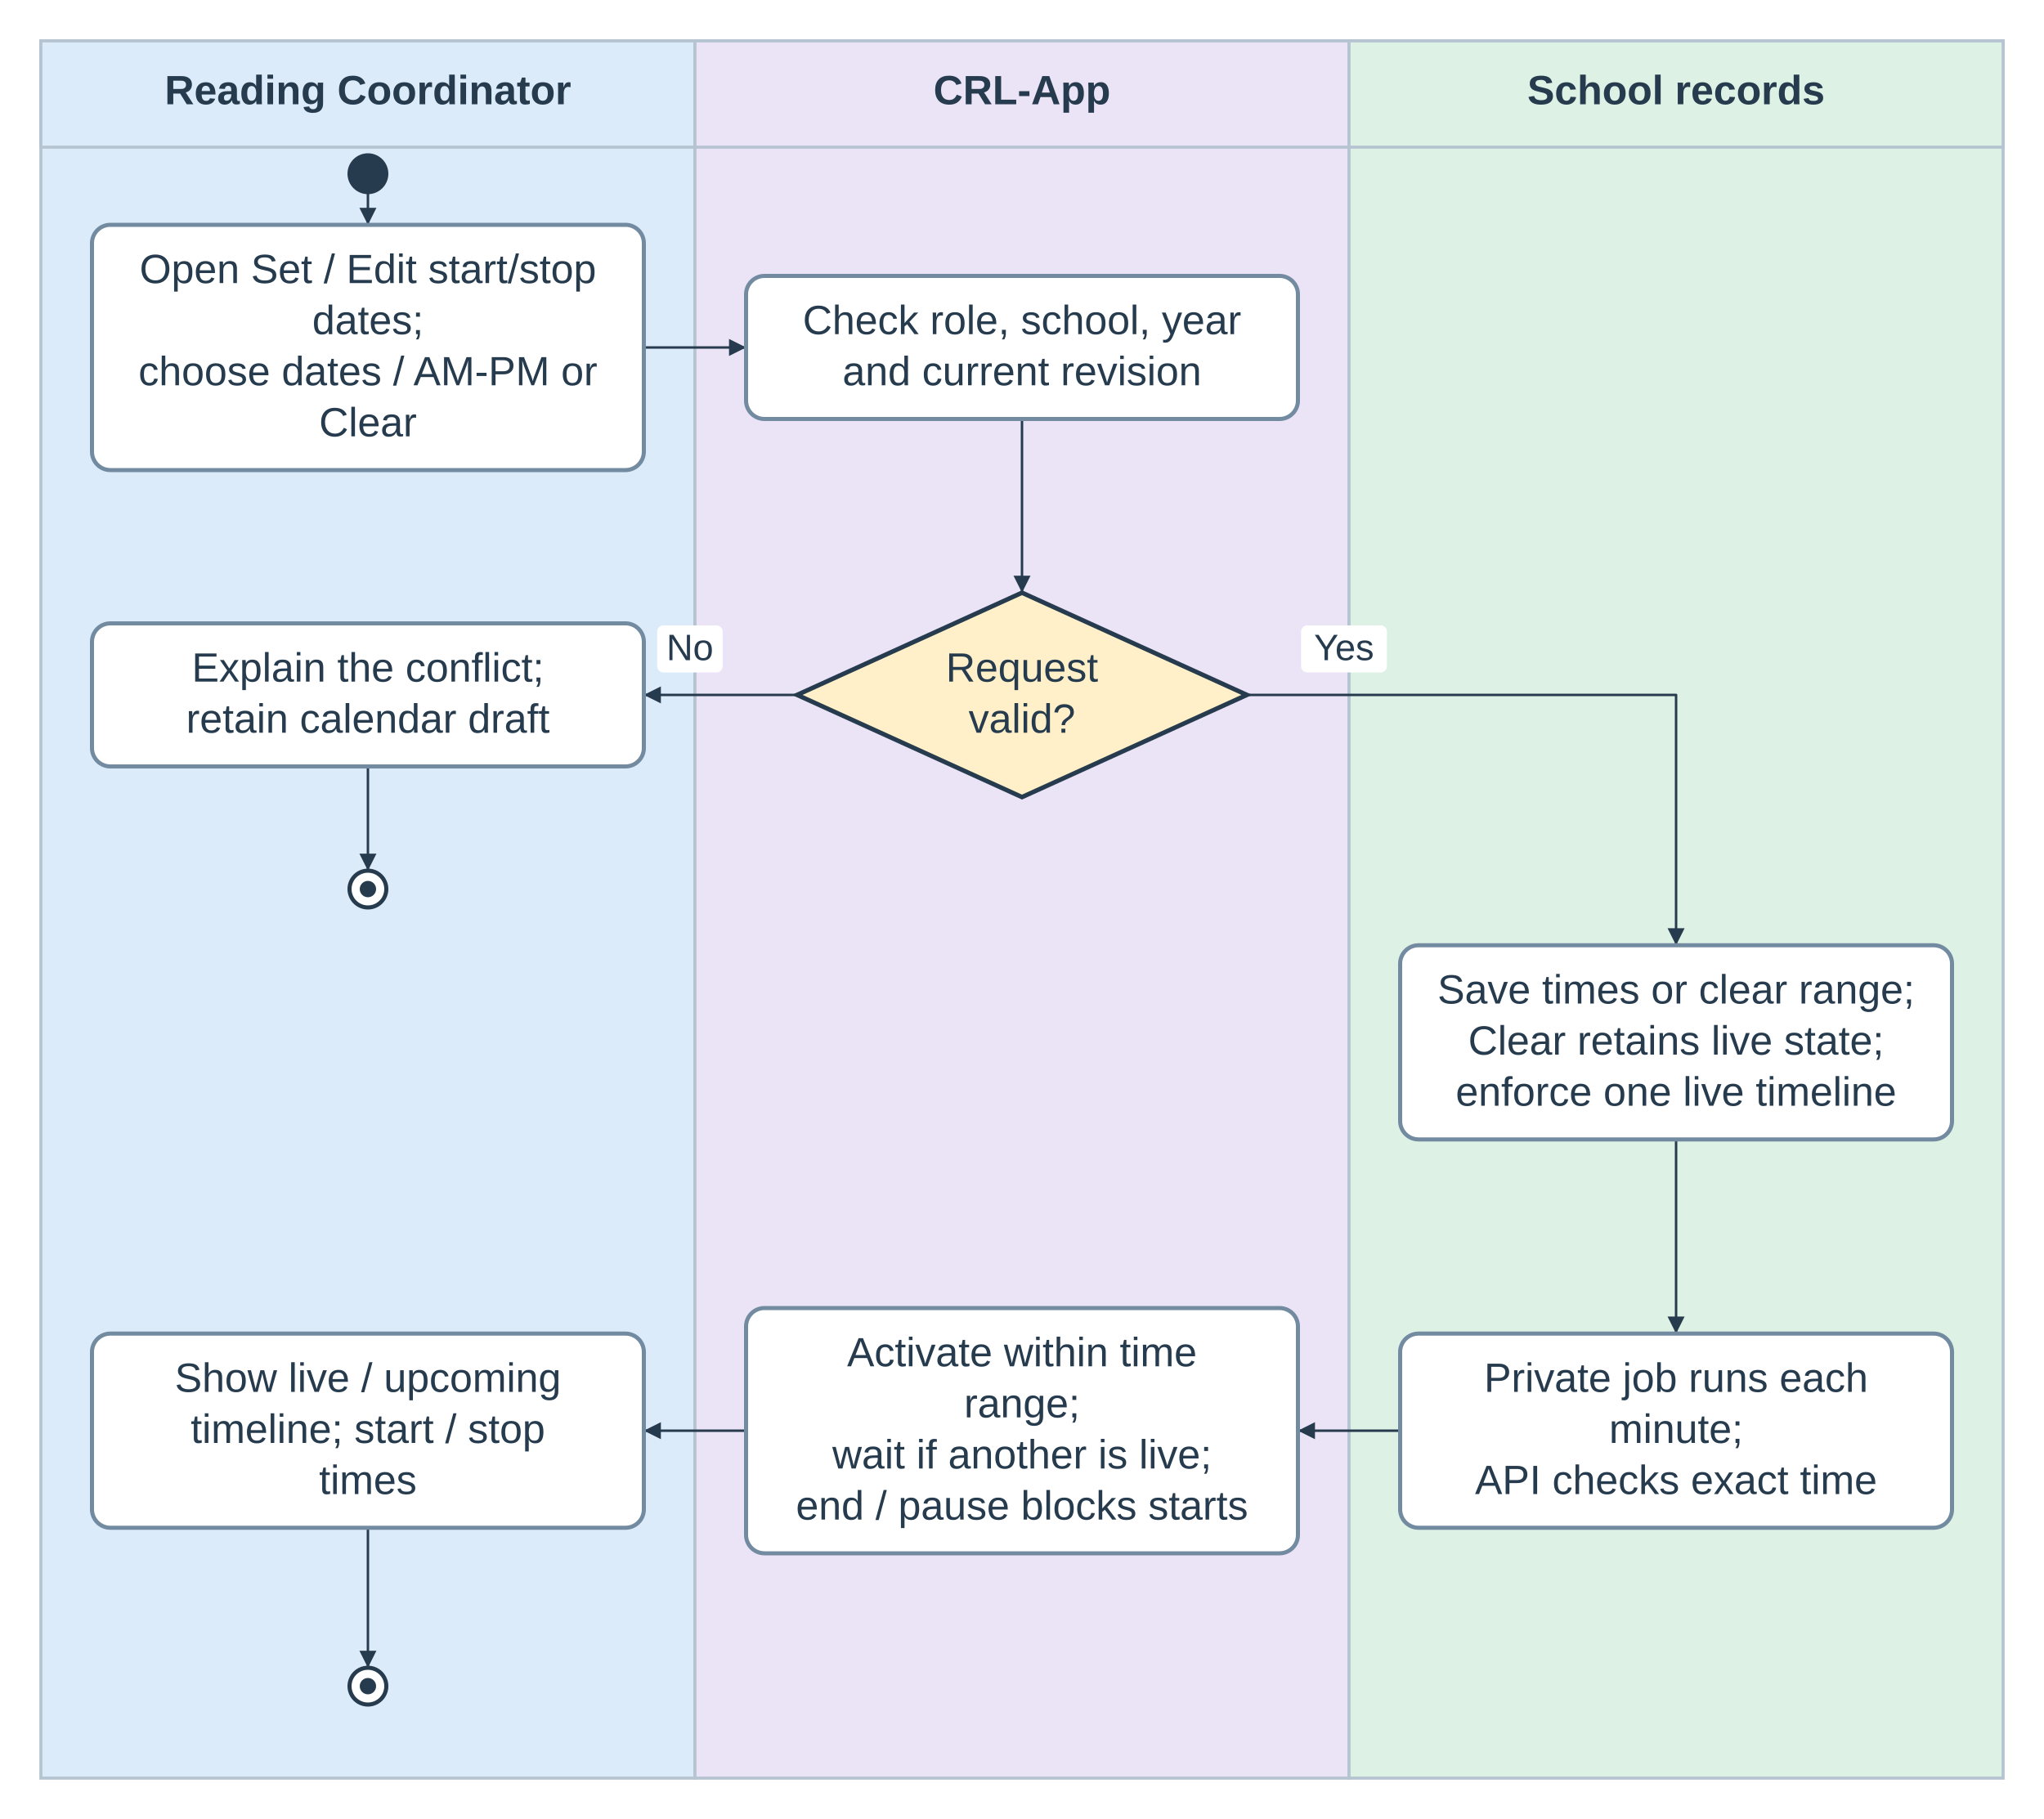
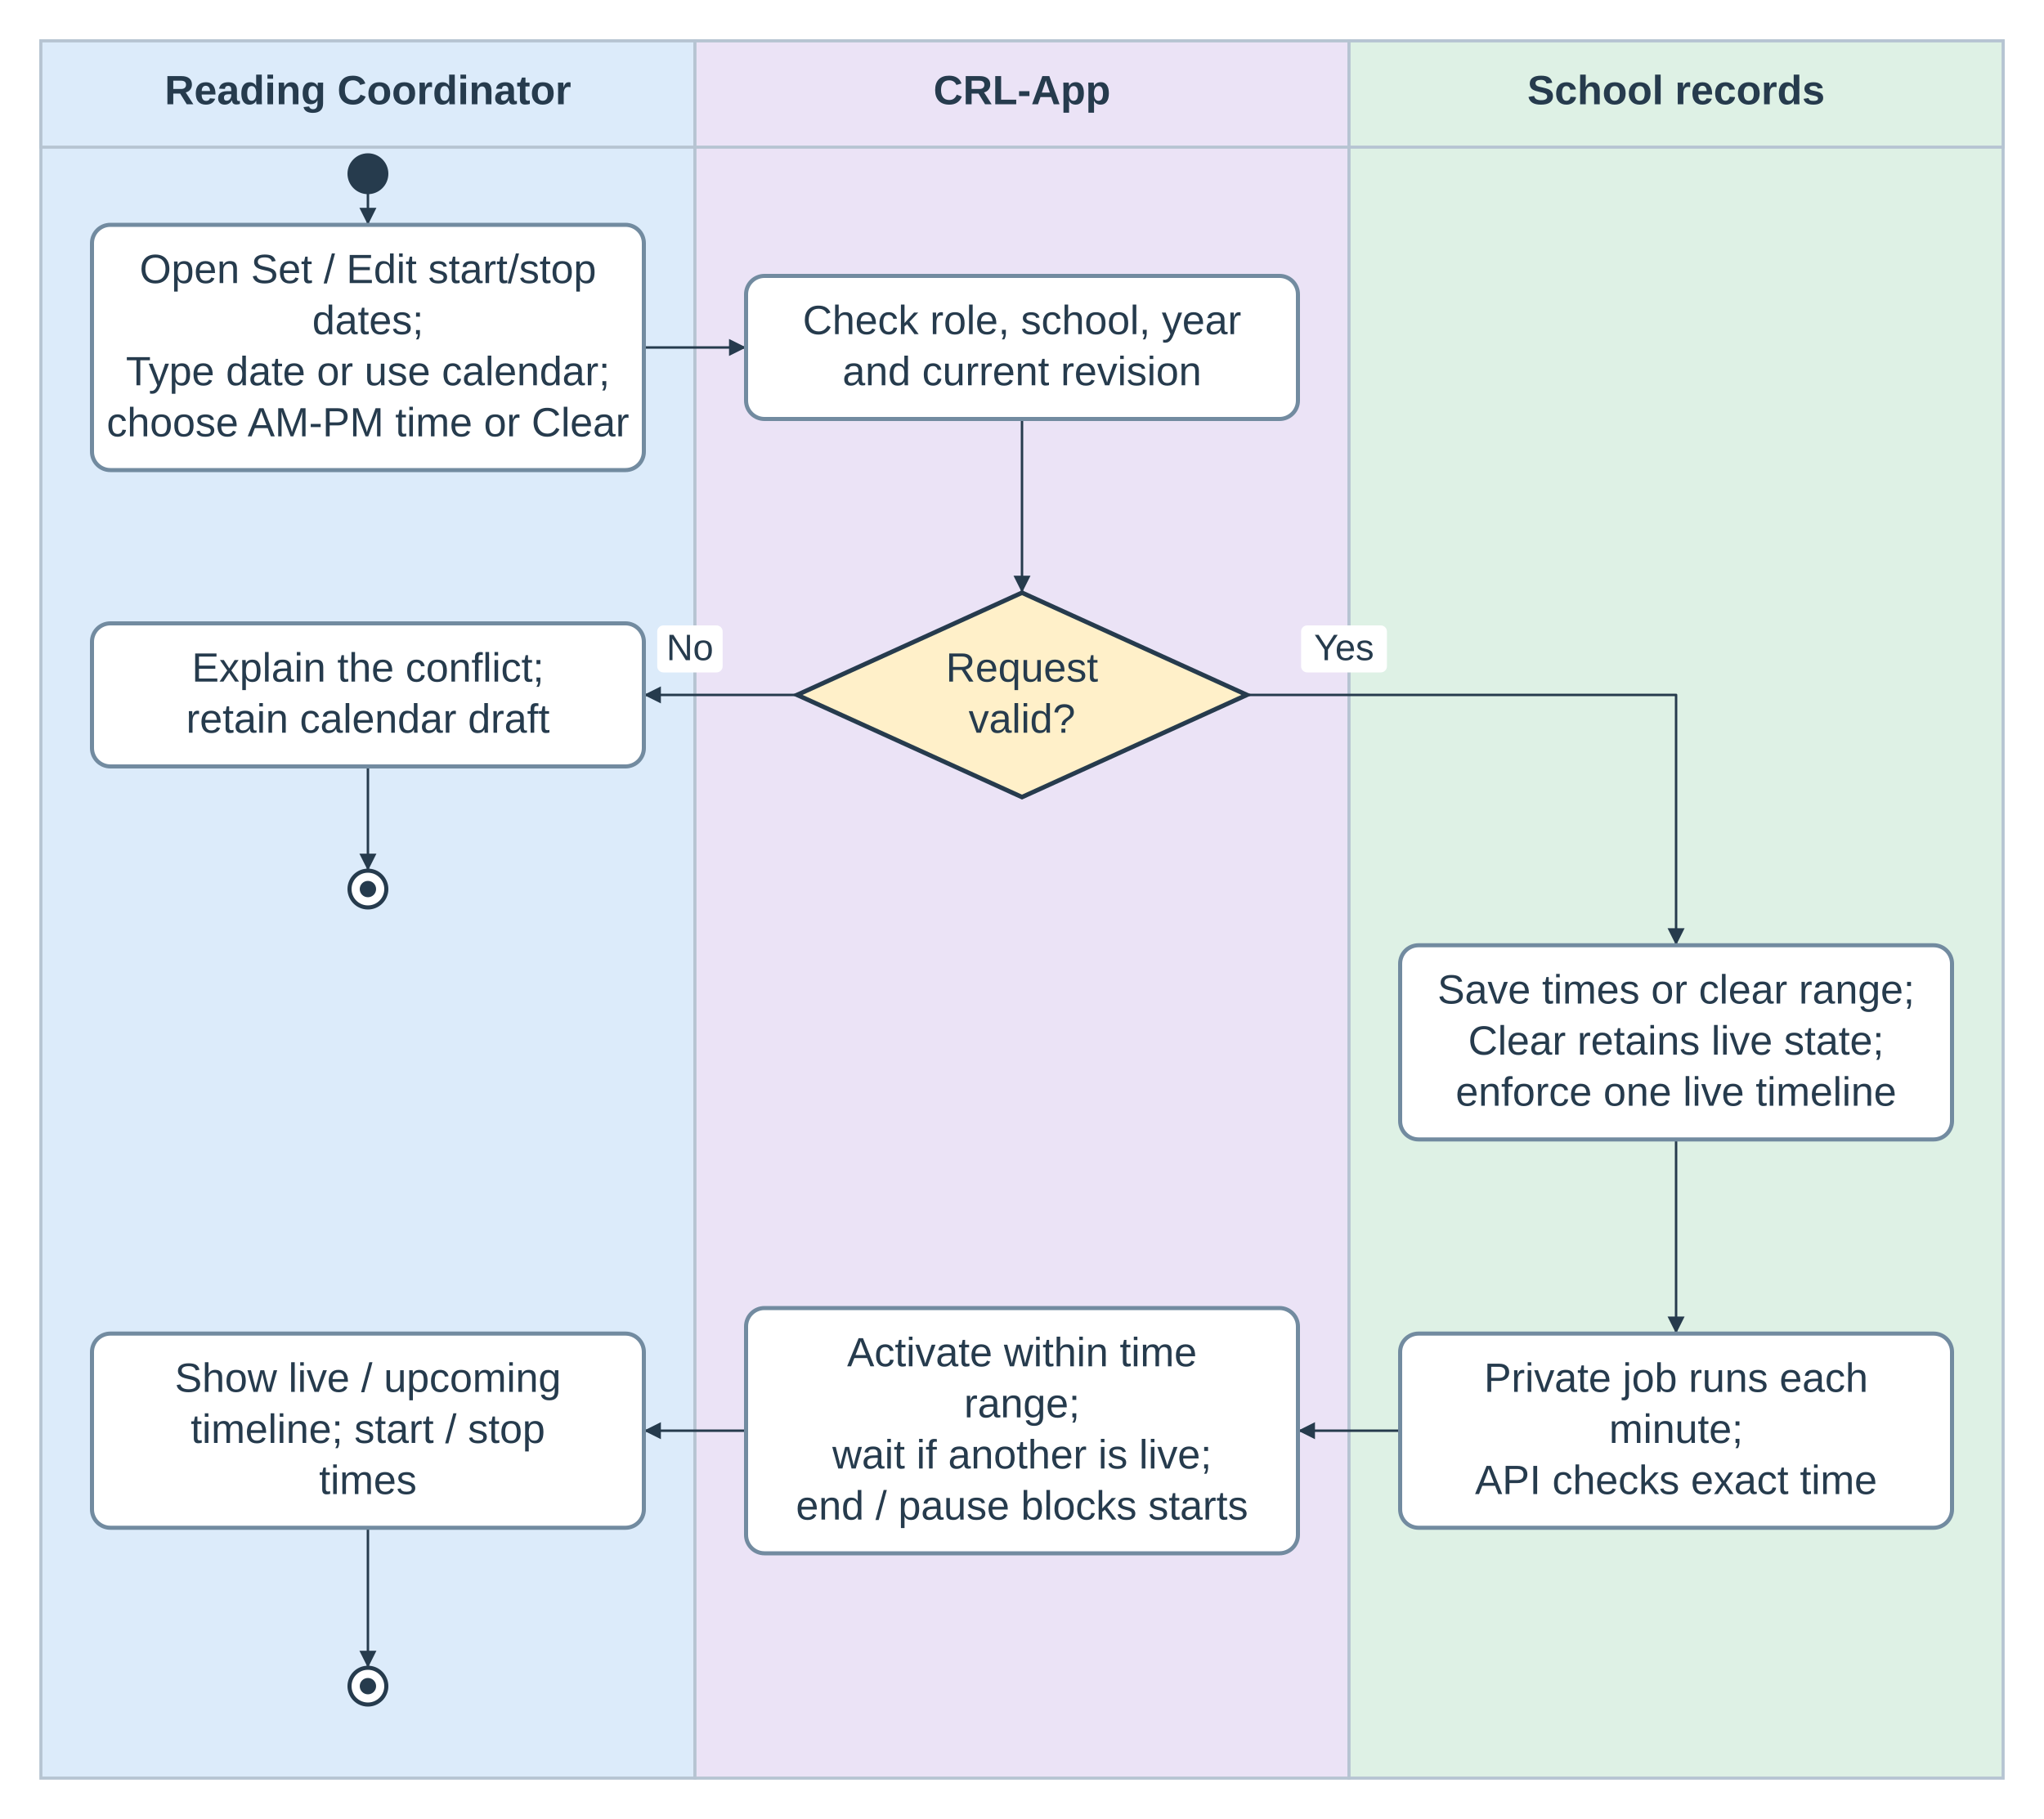
<svg xmlns="http://www.w3.org/2000/svg" width="1000" height="890" viewBox="0 0 1000 890">
  <rect width="100%" height="100%" fill="white" />
  <defs>
    <marker id="arrow" viewBox="0 0 12 12" refX="11" refY="6" markerWidth="10" markerHeight="10" markerUnits="userSpaceOnUse" orient="auto-start-reverse">
      <path d="M1,1 L11,6 L1,11 Z" fill="#263b4d" />
    </marker>
  </defs>
  <rect x="20.0" y="20" width="320.0" height="850" rx="0" fill="#dcebfa" stroke="#b6c4d2" stroke-width="1.5" />
  <rect x="20.0" y="20" width="320.0" height="52" rx="0" fill="#dcebfa" stroke="#b6c4d2" stroke-width="1.5" />
  <rect x="340.0" y="20" width="320.0" height="850" rx="0" fill="#ebe3f6" stroke="#b6c4d2" stroke-width="1.5" />
  <rect x="340.0" y="20" width="320.0" height="52" rx="0" fill="#ebe3f6" stroke="#b6c4d2" stroke-width="1.5" />
  <rect x="660.0" y="20" width="320.0" height="850" rx="0" fill="#def1e5" stroke="#b6c4d2" stroke-width="1.5" />
  <rect x="660.0" y="20" width="320.0" height="52" rx="0" fill="#def1e5" stroke="#b6c4d2" stroke-width="1.5" />
  <polyline points="180.0,94.0 180.0,110.0" fill="none" stroke="#263b4d" stroke-width="1.2" stroke-linejoin="round" marker-end="url(#arrow)" />
  <polyline points="315.0,170.0 365.0,170.0" fill="none" stroke="#263b4d" stroke-width="1.2" stroke-linejoin="round" marker-end="url(#arrow)" />
  <polyline points="500.0,205.0 500.0,290.0" fill="none" stroke="#263b4d" stroke-width="1.2" stroke-linejoin="round" marker-end="url(#arrow)" />
  <polyline points="390.0,340.0 315.0,340.0" fill="none" stroke="#263b4d" stroke-width="1.2" stroke-linejoin="round" marker-end="url(#arrow)" />
  <polyline points="180.0,375.0 180.0,426.0" fill="none" stroke="#263b4d" stroke-width="1.2" stroke-linejoin="round" marker-end="url(#arrow)" />
  <polyline points="610.0,340.0 820.0,340 820.0,462.5" fill="none" stroke="#263b4d" stroke-width="1.2" stroke-linejoin="round" marker-end="url(#arrow)" />
  <polyline points="820.0,557.5 820.0,652.5" fill="none" stroke="#263b4d" stroke-width="1.2" stroke-linejoin="round" marker-end="url(#arrow)" />
  <polyline points="685.0,700.0 635.0,700.0" fill="none" stroke="#263b4d" stroke-width="1.2" stroke-linejoin="round" marker-end="url(#arrow)" />
  <polyline points="365.0,700.0 315.0,700.0" fill="none" stroke="#263b4d" stroke-width="1.2" stroke-linejoin="round" marker-end="url(#arrow)" />
  <polyline points="180.0,747.5 180.0,816.0" fill="none" stroke="#263b4d" stroke-width="1.2" stroke-linejoin="round" marker-end="url(#arrow)" />
  <text x="180.0" y="51.0" text-anchor="middle" font-family="Arial,sans-serif" font-size="20" fill="#263b4d" font-weight="bold">Reading Coordinator</text>
  <text x="500.0" y="51.0" text-anchor="middle" font-family="Arial,sans-serif" font-size="20" fill="#263b4d" font-weight="bold">CRL-App</text>
  <text x="820.0" y="51.0" text-anchor="middle" font-family="Arial,sans-serif" font-size="20" fill="#263b4d" font-weight="bold">School records</text>
  <circle cx="180" cy="85" r="9.0" fill="#263b4d" stroke="#263b4d" stroke-width="2" />
  <rect x="45.0" y="110.0" width="270" height="120" rx="9" fill="white" stroke="#728ba0" stroke-width="2" />
  <text x="180" y="138.5" text-anchor="middle" font-family="Arial,sans-serif" font-size="20" fill="#263b4d">Open Set / Edit start/stop</text>
  <text x="180" y="163.5" text-anchor="middle" font-family="Arial,sans-serif" font-size="20" fill="#263b4d">dates;</text>
-   <text x="180" y="188.5" text-anchor="middle" font-family="Arial,sans-serif" font-size="20" fill="#263b4d">choose dates / AM-PM or</text>
-   <text x="180" y="213.5" text-anchor="middle" font-family="Arial,sans-serif" font-size="20" fill="#263b4d">Clear</text>
+   <text x="180" y="188.5" text-anchor="middle" font-family="Arial,sans-serif" font-size="20" fill="#263b4d">Type date or use calendar;</text>
+   <text x="180" y="213.5" text-anchor="middle" font-family="Arial,sans-serif" font-size="20" fill="#263b4d">choose AM-PM time or Clear</text>
  <rect x="365.0" y="135.0" width="270" height="70" rx="9" fill="white" stroke="#728ba0" stroke-width="2" />
  <text x="500" y="163.5" text-anchor="middle" font-family="Arial,sans-serif" font-size="20" fill="#263b4d">Check role, school, year</text>
  <text x="500" y="188.5" text-anchor="middle" font-family="Arial,sans-serif" font-size="20" fill="#263b4d">and current revision</text>
  <polygon points="500,290.0 610.0,340 500,390.0 390.0,340" fill="#fff0c9" stroke="#263b4d" stroke-width="2.2" />
  <text x="500" y="333.5" text-anchor="middle" font-family="Arial,sans-serif" font-size="20" fill="#263b4d">Request</text>
  <text x="500" y="358.5" text-anchor="middle" font-family="Arial,sans-serif" font-size="20" fill="#263b4d">valid?</text>
  <rect x="45.0" y="305.0" width="270" height="70" rx="9" fill="white" stroke="#728ba0" stroke-width="2" />
  <text x="180" y="333.5" text-anchor="middle" font-family="Arial,sans-serif" font-size="20" fill="#263b4d">Explain the conflict;</text>
  <text x="180" y="358.5" text-anchor="middle" font-family="Arial,sans-serif" font-size="20" fill="#263b4d">retain calendar draft</text>
  <circle cx="180" cy="435" r="9.0" fill="white" stroke="#263b4d" stroke-width="2" />
  <circle cx="180" cy="435" r="4.0" fill="#263b4d" />
  <rect x="685.0" y="462.5" width="270" height="95" rx="9" fill="white" stroke="#728ba0" stroke-width="2" />
  <text x="820" y="491.0" text-anchor="middle" font-family="Arial,sans-serif" font-size="20" fill="#263b4d">Save times or clear range;</text>
  <text x="820" y="516.0" text-anchor="middle" font-family="Arial,sans-serif" font-size="20" fill="#263b4d">Clear retains live state;</text>
  <text x="820" y="541.0" text-anchor="middle" font-family="Arial,sans-serif" font-size="20" fill="#263b4d">enforce one live timeline</text>
  <rect x="685.0" y="652.5" width="270" height="95" rx="9" fill="white" stroke="#728ba0" stroke-width="2" />
  <text x="820" y="681.0" text-anchor="middle" font-family="Arial,sans-serif" font-size="20" fill="#263b4d">Private job runs each</text>
  <text x="820" y="706.0" text-anchor="middle" font-family="Arial,sans-serif" font-size="20" fill="#263b4d">minute;</text>
  <text x="820" y="731.0" text-anchor="middle" font-family="Arial,sans-serif" font-size="20" fill="#263b4d">API checks exact time</text>
  <rect x="365.0" y="640.0" width="270" height="120" rx="9" fill="white" stroke="#728ba0" stroke-width="2" />
  <text x="500" y="668.5" text-anchor="middle" font-family="Arial,sans-serif" font-size="20" fill="#263b4d">Activate within time</text>
  <text x="500" y="693.5" text-anchor="middle" font-family="Arial,sans-serif" font-size="20" fill="#263b4d">range;</text>
  <text x="500" y="718.5" text-anchor="middle" font-family="Arial,sans-serif" font-size="20" fill="#263b4d">wait if another is live;</text>
  <text x="500" y="743.5" text-anchor="middle" font-family="Arial,sans-serif" font-size="20" fill="#263b4d">end / pause blocks starts</text>
  <rect x="45.0" y="652.5" width="270" height="95" rx="9" fill="white" stroke="#728ba0" stroke-width="2" />
  <text x="180" y="681.0" text-anchor="middle" font-family="Arial,sans-serif" font-size="20" fill="#263b4d">Show live / upcoming</text>
  <text x="180" y="706.0" text-anchor="middle" font-family="Arial,sans-serif" font-size="20" fill="#263b4d">timeline; start / stop</text>
  <text x="180" y="731.0" text-anchor="middle" font-family="Arial,sans-serif" font-size="20" fill="#263b4d">times</text>
  <circle cx="180" cy="825" r="9.0" fill="white" stroke="#263b4d" stroke-width="2" />
  <circle cx="180" cy="825" r="4.0" fill="#263b4d" />
  <rect x="321.538" y="306" width="32" height="23" rx="3" fill="white" />
  <text x="337.538" y="323" text-anchor="middle" font-family="Arial,sans-serif" font-size="18" fill="#263b4d">No</text>
  <rect x="636.538" y="306" width="42" height="23" rx="3" fill="white" />
  <text x="657.538" y="323" text-anchor="middle" font-family="Arial,sans-serif" font-size="18" fill="#263b4d">Yes</text>
</svg>
